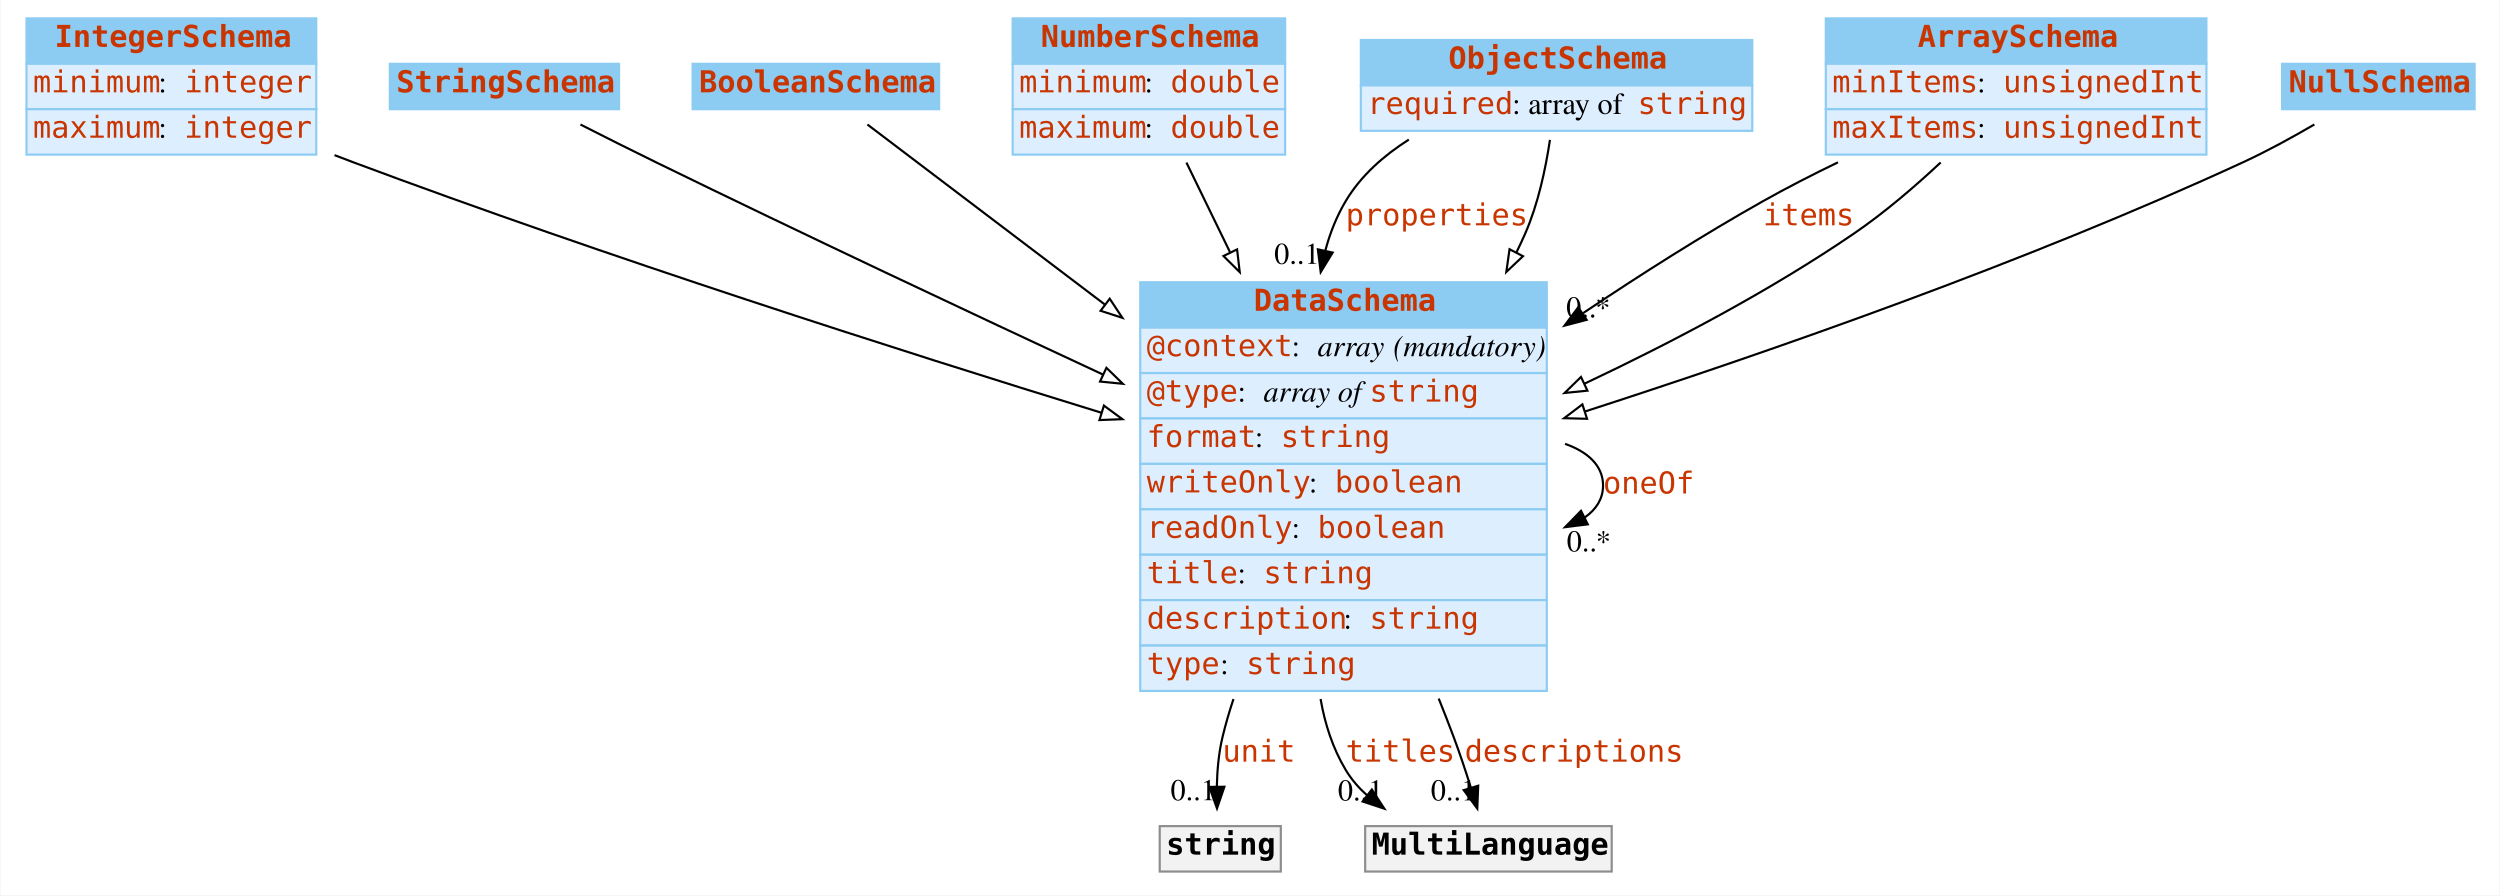
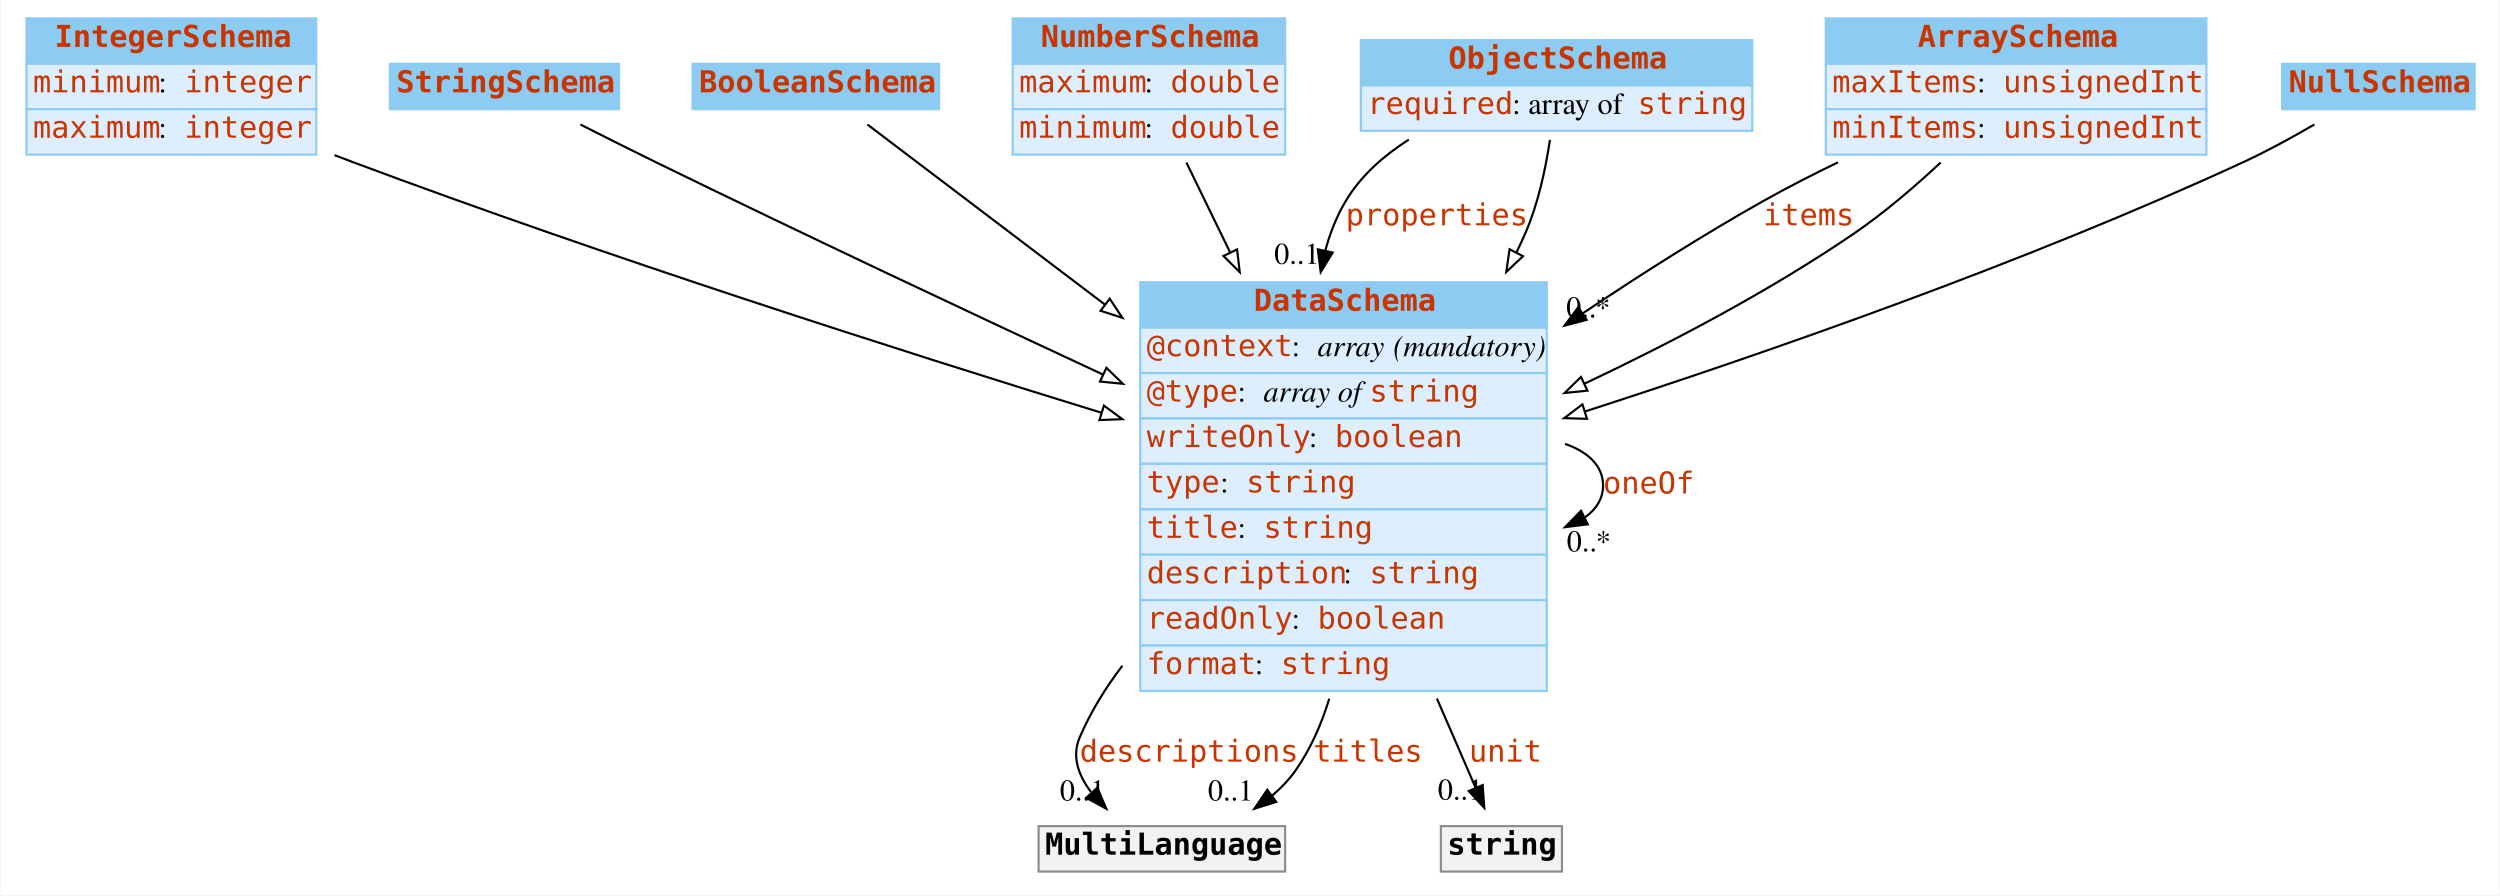
<svg xmlns="http://www.w3.org/2000/svg" width="1156pt" height="414pt" viewBox="0.00 0.00 1155.50 414.00">
  <g id="graph0" class="graph" transform="scale(1 1) rotate(0) translate(4 410)">
    <polygon fill="#ffffff" stroke="transparent" points="-4,4 -4,-410 1151.5,-410 1151.5,4 -4,4" />
    <g id="node1" class="node">
      <polygon fill="#8ccbf2" stroke="transparent" points="8,-380.5 8,-401.5 142,-401.5 142,-380.5 8,-380.5" />
      <polygon fill="none" stroke="#8ccbf2" points="8,-380.5 8,-401.5 142,-401.5 142,-380.5 8,-380.5" />
      <text text-anchor="start" x="21" y="-388.3" font-family="mono" font-weight="bold" font-size="14.00" fill="#c83500">IntegerSchema</text>
      <polygon fill="#ddeeff" stroke="transparent" points="8,-359.5 8,-380.5 142,-380.5 142,-359.5 8,-359.5" />
      <polygon fill="none" stroke="#8ccbf2" points="8,-359.5 8,-380.5 142,-380.5 142,-359.5 8,-359.5" />
      <text text-anchor="start" x="11" y="-367.3" font-family="mono" font-size="14.00" fill="#c83500">minimum</text>
      <text text-anchor="start" x="69" y="-367.3" font-family="Times,serif" font-size="14.00" fill="#000000"> : </text>
      <text text-anchor="start" x="81" y="-367.3" font-family="mono" font-size="14.00" fill="#c83500">integer</text>
      <polygon fill="#ddeeff" stroke="transparent" points="8,-338.5 8,-359.5 142,-359.5 142,-338.5 8,-338.5" />
      <polygon fill="none" stroke="#8ccbf2" points="8,-338.5 8,-359.5 142,-359.5 142,-338.5 8,-338.5" />
      <text text-anchor="start" x="11" y="-346.3" font-family="mono" font-size="14.00" fill="#c83500">maximum</text>
      <text text-anchor="start" x="69" y="-346.3" font-family="Times,serif" font-size="14.00" fill="#000000"> : </text>
      <text text-anchor="start" x="81" y="-346.3" font-family="mono" font-size="14.00" fill="#c83500">integer</text>
    </g>
    <g id="node8" class="node">
      <polygon fill="#8ccbf2" stroke="transparent" points="523,-258.5 523,-279.5 711,-279.5 711,-258.5 523,-258.5" />
      <polygon fill="none" stroke="#8ccbf2" points="523,-258.5 523,-279.5 711,-279.5 711,-258.5 523,-258.5" />
      <text text-anchor="start" x="575.5" y="-266.3" font-family="mono" font-weight="bold" font-size="14.00" fill="#c83500">DataSchema</text>
      <polygon fill="#ddeeff" stroke="transparent" points="523,-237.5 523,-258.5 711,-258.5 711,-237.5 523,-237.5" />
      <polygon fill="none" stroke="#8ccbf2" points="523,-237.5 523,-258.5 711,-258.5 711,-237.5 523,-237.5" />
      <text text-anchor="start" x="526" y="-245.3" font-family="mono" font-size="14.00" fill="#c83500">@context</text>
      <text text-anchor="start" x="593" y="-245.3" font-family="Times,serif" font-size="14.00" fill="#000000"> : </text>
      <text text-anchor="start" x="605" y="-245.3" font-family="Times,serif" font-style="italic" font-size="14.00" fill="#000000">array</text>
      <text text-anchor="start" x="636" y="-245.3" font-family="Times,serif" font-size="14.00" fill="#000000"> </text>
      <text text-anchor="start" x="640" y="-245.3" font-family="Times,serif" font-style="italic" font-size="14.00" fill="#000000">(mandatory)</text>
      <polygon fill="#ddeeff" stroke="transparent" points="523,-216.5 523,-237.5 711,-237.5 711,-216.5 523,-216.5" />
      <polygon fill="none" stroke="#8ccbf2" points="523,-216.5 523,-237.5 711,-237.5 711,-216.5 523,-216.5" />
      <text text-anchor="start" x="526" y="-224.3" font-family="mono" font-size="14.00" fill="#c83500">@type</text>
      <text text-anchor="start" x="568" y="-224.3" font-family="Times,serif" font-size="14.00" fill="#000000"> : </text>
      <text text-anchor="start" x="580" y="-224.3" font-family="Times,serif" font-style="italic" font-size="14.00" fill="#000000">array of </text>
      <text text-anchor="start" x="629" y="-224.3" font-family="mono" font-size="14.00" fill="#c83500">string</text>
      <polygon fill="#ddeeff" stroke="transparent" points="523,-195.5 523,-216.5 711,-216.5 711,-195.5 523,-195.5" />
      <polygon fill="none" stroke="#8ccbf2" points="523,-195.5 523,-216.5 711,-216.5 711,-195.5 523,-195.5" />
-       <text text-anchor="start" x="526" y="-203.3" font-family="mono" font-size="14.00" fill="#c83500">format</text>
-       <text text-anchor="start" x="576" y="-203.3" font-family="Times,serif" font-size="14.00" fill="#000000"> : </text>
-       <text text-anchor="start" x="588" y="-203.3" font-family="mono" font-size="14.00" fill="#c83500">string</text>
+       <text text-anchor="start" x="526" y="-203.3" font-family="mono" font-size="14.00" fill="#c83500">writeOnly</text>
+       <text text-anchor="start" x="601" y="-203.3" font-family="Times,serif" font-size="14.00" fill="#000000"> : </text>
+       <text text-anchor="start" x="613" y="-203.3" font-family="mono" font-size="14.00" fill="#c83500">boolean</text>
      <polygon fill="#ddeeff" stroke="transparent" points="523,-174.5 523,-195.5 711,-195.5 711,-174.5 523,-174.5" />
      <polygon fill="none" stroke="#8ccbf2" points="523,-174.5 523,-195.5 711,-195.5 711,-174.5 523,-174.5" />
-       <text text-anchor="start" x="526" y="-182.3" font-family="mono" font-size="14.00" fill="#c83500">writeOnly</text>
-       <text text-anchor="start" x="601" y="-182.3" font-family="Times,serif" font-size="14.00" fill="#000000"> : </text>
-       <text text-anchor="start" x="613" y="-182.3" font-family="mono" font-size="14.00" fill="#c83500">boolean</text>
+       <text text-anchor="start" x="526" y="-182.3" font-family="mono" font-size="14.00" fill="#c83500">type</text>
+       <text text-anchor="start" x="560" y="-182.3" font-family="Times,serif" font-size="14.00" fill="#000000"> : </text>
+       <text text-anchor="start" x="572" y="-182.3" font-family="mono" font-size="14.00" fill="#c83500">string</text>
      <polygon fill="#ddeeff" stroke="transparent" points="523,-153.5 523,-174.5 711,-174.5 711,-153.5 523,-153.5" />
      <polygon fill="none" stroke="#8ccbf2" points="523,-153.5 523,-174.5 711,-174.5 711,-153.5 523,-153.5" />
-       <text text-anchor="start" x="526" y="-161.3" font-family="mono" font-size="14.00" fill="#c83500">readOnly</text>
-       <text text-anchor="start" x="593" y="-161.3" font-family="Times,serif" font-size="14.00" fill="#000000"> : </text>
-       <text text-anchor="start" x="605" y="-161.3" font-family="mono" font-size="14.00" fill="#c83500">boolean</text>
+       <text text-anchor="start" x="526" y="-161.3" font-family="mono" font-size="14.00" fill="#c83500">title</text>
+       <text text-anchor="start" x="568" y="-161.3" font-family="Times,serif" font-size="14.00" fill="#000000"> : </text>
+       <text text-anchor="start" x="580" y="-161.3" font-family="mono" font-size="14.00" fill="#c83500">string</text>
      <polygon fill="#ddeeff" stroke="transparent" points="523,-132.5 523,-153.5 711,-153.5 711,-132.5 523,-132.5" />
      <polygon fill="none" stroke="#8ccbf2" points="523,-132.5 523,-153.5 711,-153.5 711,-132.5 523,-132.5" />
-       <text text-anchor="start" x="526" y="-140.3" font-family="mono" font-size="14.00" fill="#c83500">title</text>
-       <text text-anchor="start" x="568" y="-140.3" font-family="Times,serif" font-size="14.00" fill="#000000"> : </text>
-       <text text-anchor="start" x="580" y="-140.3" font-family="mono" font-size="14.00" fill="#c83500">string</text>
+       <text text-anchor="start" x="526" y="-140.3" font-family="mono" font-size="14.00" fill="#c83500">description</text>
+       <text text-anchor="start" x="617" y="-140.3" font-family="Times,serif" font-size="14.00" fill="#000000"> : </text>
+       <text text-anchor="start" x="629" y="-140.3" font-family="mono" font-size="14.00" fill="#c83500">string</text>
      <polygon fill="#ddeeff" stroke="transparent" points="523,-111.5 523,-132.5 711,-132.5 711,-111.5 523,-111.5" />
      <polygon fill="none" stroke="#8ccbf2" points="523,-111.5 523,-132.5 711,-132.5 711,-111.5 523,-111.5" />
-       <text text-anchor="start" x="526" y="-119.3" font-family="mono" font-size="14.00" fill="#c83500">description</text>
-       <text text-anchor="start" x="617" y="-119.3" font-family="Times,serif" font-size="14.00" fill="#000000"> : </text>
-       <text text-anchor="start" x="629" y="-119.3" font-family="mono" font-size="14.00" fill="#c83500">string</text>
+       <text text-anchor="start" x="526" y="-119.3" font-family="mono" font-size="14.00" fill="#c83500">readOnly</text>
+       <text text-anchor="start" x="593" y="-119.3" font-family="Times,serif" font-size="14.00" fill="#000000"> : </text>
+       <text text-anchor="start" x="605" y="-119.3" font-family="mono" font-size="14.00" fill="#c83500">boolean</text>
      <polygon fill="#ddeeff" stroke="transparent" points="523,-90.5 523,-111.5 711,-111.5 711,-90.5 523,-90.5" />
      <polygon fill="none" stroke="#8ccbf2" points="523,-90.5 523,-111.5 711,-111.5 711,-90.5 523,-90.5" />
-       <text text-anchor="start" x="526" y="-98.3" font-family="mono" font-size="14.00" fill="#c83500">type</text>
-       <text text-anchor="start" x="560" y="-98.3" font-family="Times,serif" font-size="14.00" fill="#000000"> : </text>
-       <text text-anchor="start" x="572" y="-98.3" font-family="mono" font-size="14.00" fill="#c83500">string</text>
+       <text text-anchor="start" x="526" y="-98.3" font-family="mono" font-size="14.00" fill="#c83500">format</text>
+       <text text-anchor="start" x="576" y="-98.3" font-family="Times,serif" font-size="14.00" fill="#000000"> : </text>
+       <text text-anchor="start" x="588" y="-98.3" font-family="mono" font-size="14.00" fill="#c83500">string</text>
    </g>
-     <g id="edge9" class="edge">
+     <g id="edge8" class="edge">
      <path fill="none" stroke="#000000" d="M150.436,-338.265C153.32,-337.146 156.182,-336.053 159,-335 275.723,-291.374 411.699,-247.894 504.991,-219.165" />
      <polygon fill="#ffffff" stroke="#000000" points="506.202,-222.454 514.732,-216.171 504.145,-215.763 506.202,-222.454" />
    </g>
    <g id="node2" class="node">
      <polygon fill="#8ccbf2" stroke="transparent" points="176,-359.5 176,-380.5 282,-380.5 282,-359.5 176,-359.5" />
      <polygon fill="none" stroke="#8ccbf2" points="176,-359.5 176,-380.5 282,-380.5 282,-359.5 176,-359.5" />
      <text text-anchor="start" x="179" y="-367.3" font-family="mono" font-weight="bold" font-size="14.00" fill="#c83500">StringSchema</text>
    </g>
    <g id="edge13" class="edge">
      <path fill="none" stroke="#000000" d="M264.149,-352.416C275.262,-346.768 287.613,-340.562 299,-335 367.301,-301.635 444.45,-265.332 505.653,-236.855" />
      <polygon fill="#ffffff" stroke="#000000" points="507.357,-239.923 514.949,-232.533 504.406,-233.576 507.357,-239.923" />
    </g>
    <g id="node3" class="node">
      <polygon fill="#8ccbf2" stroke="transparent" points="316,-359.5 316,-380.5 430,-380.5 430,-359.5 316,-359.5" />
      <polygon fill="none" stroke="#8ccbf2" points="316,-359.5 316,-380.5 430,-380.5 430,-359.5 316,-359.5" />
      <text text-anchor="start" x="319" y="-367.3" font-family="mono" font-weight="bold" font-size="14.00" fill="#c83500">BooleanSchema</text>
    </g>
    <g id="edge10" class="edge">
      <path fill="none" stroke="#000000" d="M396.84,-352.425C422.584,-332.905 465.448,-300.406 506.548,-269.245" />
      <polygon fill="#ffffff" stroke="#000000" points="508.885,-271.865 514.739,-263.034 504.655,-266.287 508.885,-271.865" />
    </g>
    <g id="node4" class="node">
      <polygon fill="#8ccbf2" stroke="transparent" points="464,-380.5 464,-401.5 590,-401.5 590,-380.5 464,-380.5" />
      <polygon fill="none" stroke="#8ccbf2" points="464,-380.5 464,-401.5 590,-401.5 590,-380.5 464,-380.5" />
      <text text-anchor="start" x="477" y="-388.3" font-family="mono" font-weight="bold" font-size="14.00" fill="#c83500">NumberSchema</text>
      <polygon fill="#ddeeff" stroke="transparent" points="464,-359.5 464,-380.5 590,-380.5 590,-359.5 464,-359.5" />
      <polygon fill="none" stroke="#8ccbf2" points="464,-359.5 464,-380.5 590,-380.5 590,-359.5 464,-359.5" />
-       <text text-anchor="start" x="467" y="-367.3" font-family="mono" font-size="14.00" fill="#c83500">minimum</text>
+       <text text-anchor="start" x="467" y="-367.3" font-family="mono" font-size="14.00" fill="#c83500">maximum</text>
      <text text-anchor="start" x="525" y="-367.3" font-family="Times,serif" font-size="14.00" fill="#000000"> : </text>
      <text text-anchor="start" x="537" y="-367.3" font-family="mono" font-size="14.00" fill="#c83500">double</text>
      <polygon fill="#ddeeff" stroke="transparent" points="464,-338.5 464,-359.5 590,-359.5 590,-338.5 464,-338.5" />
      <polygon fill="none" stroke="#8ccbf2" points="464,-338.5 464,-359.5 590,-359.5 590,-338.5 464,-338.5" />
-       <text text-anchor="start" x="467" y="-346.3" font-family="mono" font-size="14.00" fill="#c83500">maximum</text>
+       <text text-anchor="start" x="467" y="-346.3" font-family="mono" font-size="14.00" fill="#c83500">minimum</text>
      <text text-anchor="start" x="525" y="-346.3" font-family="Times,serif" font-size="14.00" fill="#000000"> : </text>
      <text text-anchor="start" x="537" y="-346.3" font-family="mono" font-size="14.00" fill="#c83500">double</text>
    </g>
    <g id="edge12" class="edge">
      <path fill="none" stroke="#000000" d="M544.353,-334.83C550.275,-322.657 557.24,-308.34 564.472,-293.474" />
      <polygon fill="#ffffff" stroke="#000000" points="567.775,-294.685 569.003,-284.161 561.481,-291.622 567.775,-294.685" />
    </g>
    <g id="node5" class="node">
      <polygon fill="#8ccbf2" stroke="transparent" points="625,-370.5 625,-391.5 806,-391.5 806,-370.5 625,-370.5" />
      <polygon fill="none" stroke="#8ccbf2" points="625,-370.5 625,-391.5 806,-391.5 806,-370.5 625,-370.5" />
      <text text-anchor="start" x="665.5" y="-378.3" font-family="mono" font-weight="bold" font-size="14.00" fill="#c83500">ObjectSchema</text>
      <polygon fill="#ddeeff" stroke="transparent" points="625,-349.5 625,-370.5 806,-370.5 806,-349.5 625,-349.5" />
      <polygon fill="none" stroke="#8ccbf2" points="625,-349.5 625,-370.5 806,-370.5 806,-349.5 625,-349.5" />
      <text text-anchor="start" x="628" y="-357.3" font-family="mono" font-size="14.00" fill="#c83500">required</text>
      <text text-anchor="start" x="695" y="-357.3" font-family="Times,serif" font-size="14.00" fill="#000000"> : array of </text>
      <text text-anchor="start" x="753" y="-357.3" font-family="mono" font-size="14.00" fill="#c83500">string</text>
    </g>
    <g id="edge1" class="edge">
      <path fill="none" stroke="#000000" d="M647.192,-345.442C635.56,-338.071 624.987,-328.731 618,-317 613.764,-309.888 610.708,-302.153 608.582,-294.114" />
      <polygon fill="#000000" stroke="#000000" points="611.969,-293.213 606.435,-284.178 605.127,-294.692 611.969,-293.213" />
      <text text-anchor="start" x="618" y="-305.8" font-family="mono" font-size="14.00" fill="#c83500">properties</text>
      <text text-anchor="middle" x="595.435" y="-287.978" font-family="Times,serif" font-size="14.00" fill="#000000">0..1</text>
    </g>
-     <g id="edge8" class="edge">
+     <g id="edge9" class="edge">
      <path fill="none" stroke="#000000" d="M712.444,-345.316C710.46,-332.021 706.994,-315.674 701,-302 699.739,-299.124 698.399,-296.249 696.991,-293.382" />
      <polygon fill="#ffffff" stroke="#000000" points="699.976,-291.535 692.273,-284.261 693.758,-294.751 699.976,-291.535" />
    </g>
    <g id="node6" class="node">
      <polygon fill="#8ccbf2" stroke="transparent" points="840,-380.5 840,-401.5 1016,-401.5 1016,-380.5 840,-380.5" />
      <polygon fill="none" stroke="#8ccbf2" points="840,-380.5 840,-401.5 1016,-401.5 1016,-380.5 840,-380.5" />
      <text text-anchor="start" x="882.5" y="-388.3" font-family="mono" font-weight="bold" font-size="14.00" fill="#c83500">ArraySchema</text>
      <polygon fill="#ddeeff" stroke="transparent" points="840,-359.5 840,-380.5 1016,-380.5 1016,-359.5 840,-359.5" />
      <polygon fill="none" stroke="#8ccbf2" points="840,-359.5 840,-380.5 1016,-380.5 1016,-359.5 840,-359.5" />
-       <text text-anchor="start" x="843" y="-367.3" font-family="mono" font-size="14.00" fill="#c83500">minItems</text>
+       <text text-anchor="start" x="843" y="-367.3" font-family="mono" font-size="14.00" fill="#c83500">maxItems</text>
      <text text-anchor="start" x="910" y="-367.3" font-family="Times,serif" font-size="14.00" fill="#000000"> : </text>
      <text text-anchor="start" x="922" y="-367.3" font-family="mono" font-size="14.00" fill="#c83500">unsignedInt</text>
      <polygon fill="#ddeeff" stroke="transparent" points="840,-338.5 840,-359.5 1016,-359.5 1016,-338.5 840,-338.5" />
      <polygon fill="none" stroke="#8ccbf2" points="840,-338.5 840,-359.5 1016,-359.5 1016,-338.5 840,-338.5" />
-       <text text-anchor="start" x="843" y="-346.3" font-family="mono" font-size="14.00" fill="#c83500">maxItems</text>
+       <text text-anchor="start" x="843" y="-346.3" font-family="mono" font-size="14.00" fill="#c83500">minItems</text>
      <text text-anchor="start" x="910" y="-346.3" font-family="Times,serif" font-size="14.00" fill="#000000"> : </text>
      <text text-anchor="start" x="922" y="-346.3" font-family="mono" font-size="14.00" fill="#c83500">unsignedInt</text>
    </g>
    <g id="edge2" class="edge">
      <path fill="none" stroke="#000000" d="M845.622,-334.938C833.843,-329.247 822,-323.186 811,-317 783.318,-301.433 754.482,-283.134 727.769,-265.216" />
      <polygon fill="#000000" stroke="#000000" points="729.422,-262.109 719.175,-259.416 725.506,-267.911 729.422,-262.109" />
      <text text-anchor="start" x="811" y="-305.8" font-family="mono" font-size="14.00" fill="#c83500">items</text>
      <text text-anchor="middle" x="730.175" y="-263.216" font-family="Times,serif" font-size="14.00" fill="#000000">0..*</text>
    </g>
    <g id="edge7" class="edge">
      <path fill="none" stroke="#000000" d="M893.111,-334.865C881.02,-323.57 866.978,-311.55 853,-302 814.417,-275.641 768.999,-251.75 728.363,-232.562" />
      <polygon fill="#ffffff" stroke="#000000" points="729.772,-229.357 719.231,-228.291 726.806,-235.698 729.772,-229.357" />
    </g>
    <g id="node7" class="node">
      <polygon fill="#8ccbf2" stroke="transparent" points="1051,-359.5 1051,-380.5 1140,-380.5 1140,-359.5 1051,-359.5" />
      <polygon fill="none" stroke="#8ccbf2" points="1051,-359.5 1051,-380.5 1140,-380.5 1140,-359.5 1051,-359.5" />
      <text text-anchor="start" x="1054" y="-367.3" font-family="mono" font-weight="bold" font-size="14.00" fill="#c83500">NullSchema</text>
    </g>
    <g id="edge11" class="edge">
      <path fill="none" stroke="#000000" d="M1065.913,-352.446C1055.708,-346.491 1044.036,-340.095 1033,-335 932.698,-288.694 813.66,-247.194 728.673,-219.736" />
      <polygon fill="#ffffff" stroke="#000000" points="729.593,-216.356 719.002,-216.625 727.449,-223.019 729.593,-216.356" />
    </g>
-     <g id="edge4" class="edge">
+     <g id="edge3" class="edge">
      <path fill="none" stroke="#000000" d="M719.418,-204.764C730.134,-201.003 737,-194.582 737,-185.5 737,-179.398 733.9,-174.497 728.616,-170.797" />
      <polygon fill="#000000" stroke="#000000" points="729.932,-167.543 719.418,-166.236 726.822,-173.814 729.932,-167.543" />
      <text text-anchor="start" x="737" y="-181.8" font-family="mono" font-size="14.00" fill="#c83500">oneOf</text>
      <text text-anchor="middle" x="730.418" y="-155.036" font-family="Times,serif" font-size="14.00" fill="#000000">0..*</text>
    </g>
    <g id="node9" class="node">
-       <polygon fill="#f2f2f2" stroke="transparent" points="532,-7 532,-28 588,-28 588,-7 532,-7" />
-       <polygon fill="none" stroke="#8c8c8c" points="532,-7 532,-28 588,-28 588,-7 532,-7" />
-       <text text-anchor="start" x="535" y="-14.8" font-family="mono" font-weight="bold" font-size="14.00" fill="#000000">string</text>
+       <polygon fill="#f2f2f2" stroke="transparent" points="476,-7 476,-28 590,-28 590,-7 476,-7" />
+       <polygon fill="none" stroke="#8c8c8c" points="476,-7 476,-28 590,-28 590,-7 476,-7" />
+       <text text-anchor="start" x="479" y="-14.8" font-family="mono" font-weight="bold" font-size="14.00" fill="#000000">MultiLanguage</text>
    </g>
-     <g id="edge3" class="edge">
-       <path fill="none" stroke="#000000" d="M566.108,-86.764C564.135,-80.841 562.404,-74.894 561,-69 559.27,-61.739 558.571,-53.732 558.412,-46.256" />
-       <polygon fill="#000000" stroke="#000000" points="561.912,-46.203 558.494,-36.175 554.912,-46.146 561.912,-46.203" />
-       <text text-anchor="start" x="561" y="-57.8" font-family="mono" font-size="14.00" fill="#c83500">unit</text>
-       <text text-anchor="middle" x="547.494" y="-39.975" font-family="Times,serif" font-size="14.00" fill="#000000">0..1</text>
+     <g id="edge4" class="edge">
+       <path fill="none" stroke="#000000" d="M514.728,-102.16C506.841,-91.809 500.011,-80.713 495,-69 491.237,-60.203 494.375,-51.518 500.174,-43.877" />
+       <polygon fill="#000000" stroke="#000000" points="503.166,-45.79 507.311,-36.039 497.99,-41.077 503.166,-45.79" />
+       <text text-anchor="start" x="495" y="-57.8" font-family="mono" font-size="14.00" fill="#c83500">descriptions</text>
+       <text text-anchor="middle" x="496.311" y="-39.839" font-family="Times,serif" font-size="14.00" fill="#000000">0..1</text>
+     </g>
+     <g id="edge5" class="edge">
+       <path fill="none" stroke="#000000" d="M610.401,-86.93C606.822,-75.201 601.848,-63.898 595,-54 591.979,-49.634 588.244,-45.723 584.115,-42.237" />
+       <polygon fill="#000000" stroke="#000000" points="585.894,-39.199 575.778,-36.05 581.722,-44.82 585.894,-39.199" />
+       <text text-anchor="start" x="603" y="-57.8" font-family="mono" font-size="14.00" fill="#c83500">titles</text>
+       <text text-anchor="middle" x="564.778" y="-39.85" font-family="Times,serif" font-size="14.00" fill="#000000">0..1</text>
    </g>
    <g id="node10" class="node">
-       <polygon fill="#f2f2f2" stroke="transparent" points="627,-7 627,-28 741,-28 741,-7 627,-7" />
-       <polygon fill="none" stroke="#8c8c8c" points="627,-7 627,-28 741,-28 741,-7 627,-7" />
-       <text text-anchor="start" x="630" y="-14.8" font-family="mono" font-weight="bold" font-size="14.00" fill="#000000">MultiLanguage</text>
-     </g>
-     <g id="edge5" class="edge">
-       <path fill="none" stroke="#000000" d="M606.389,-86.795C608.38,-75.218 612.018,-63.99 618,-54 620.656,-49.565 624.07,-45.64 627.944,-42.174" />
-       <polygon fill="#000000" stroke="#000000" points="630.095,-44.935 635.882,-36.061 625.824,-39.389 630.095,-44.935" />
-       <text text-anchor="start" x="618" y="-57.8" font-family="mono" font-size="14.00" fill="#c83500">titles</text>
-       <text text-anchor="middle" x="624.882" y="-39.861" font-family="Times,serif" font-size="14.00" fill="#000000">0..1</text>
+       <polygon fill="#f2f2f2" stroke="transparent" points="662,-7 662,-28 718,-28 718,-7 662,-7" />
+       <polygon fill="none" stroke="#8c8c8c" points="662,-7 662,-28 718,-28 718,-7 662,-7" />
+       <text text-anchor="start" x="665" y="-14.8" font-family="mono" font-weight="bold" font-size="14.00" fill="#000000">string</text>
    </g>
    <g id="edge6" class="edge">
-       <path fill="none" stroke="#000000" d="M661.016,-86.972C663.446,-80.918 665.793,-74.893 668,-69 670.774,-61.592 673.475,-53.462 675.844,-45.912" />
-       <polygon fill="#000000" stroke="#000000" points="679.267,-46.686 678.844,-36.1 672.573,-44.64 679.267,-46.686" />
-       <text text-anchor="start" x="673" y="-57.8" font-family="mono" font-size="14.00" fill="#c83500">descriptions</text>
-       <text text-anchor="middle" x="667.844" y="-39.9" font-family="Times,serif" font-size="14.00" fill="#000000">0..1</text>
+       <path fill="none" stroke="#000000" d="M660.165,-86.998C662.82,-80.909 665.448,-74.872 668,-69 671.26,-61.498 674.775,-53.368 678.019,-45.85" />
+       <polygon fill="#000000" stroke="#000000" points="681.337,-46.992 682.081,-36.423 674.909,-44.221 681.337,-46.992" />
+       <text text-anchor="start" x="675" y="-57.8" font-family="mono" font-size="14.00" fill="#c83500">unit</text>
+       <text text-anchor="middle" x="671.081" y="-40.223" font-family="Times,serif" font-size="14.00" fill="#000000">0..1</text>
    </g>
  </g>
</svg>
